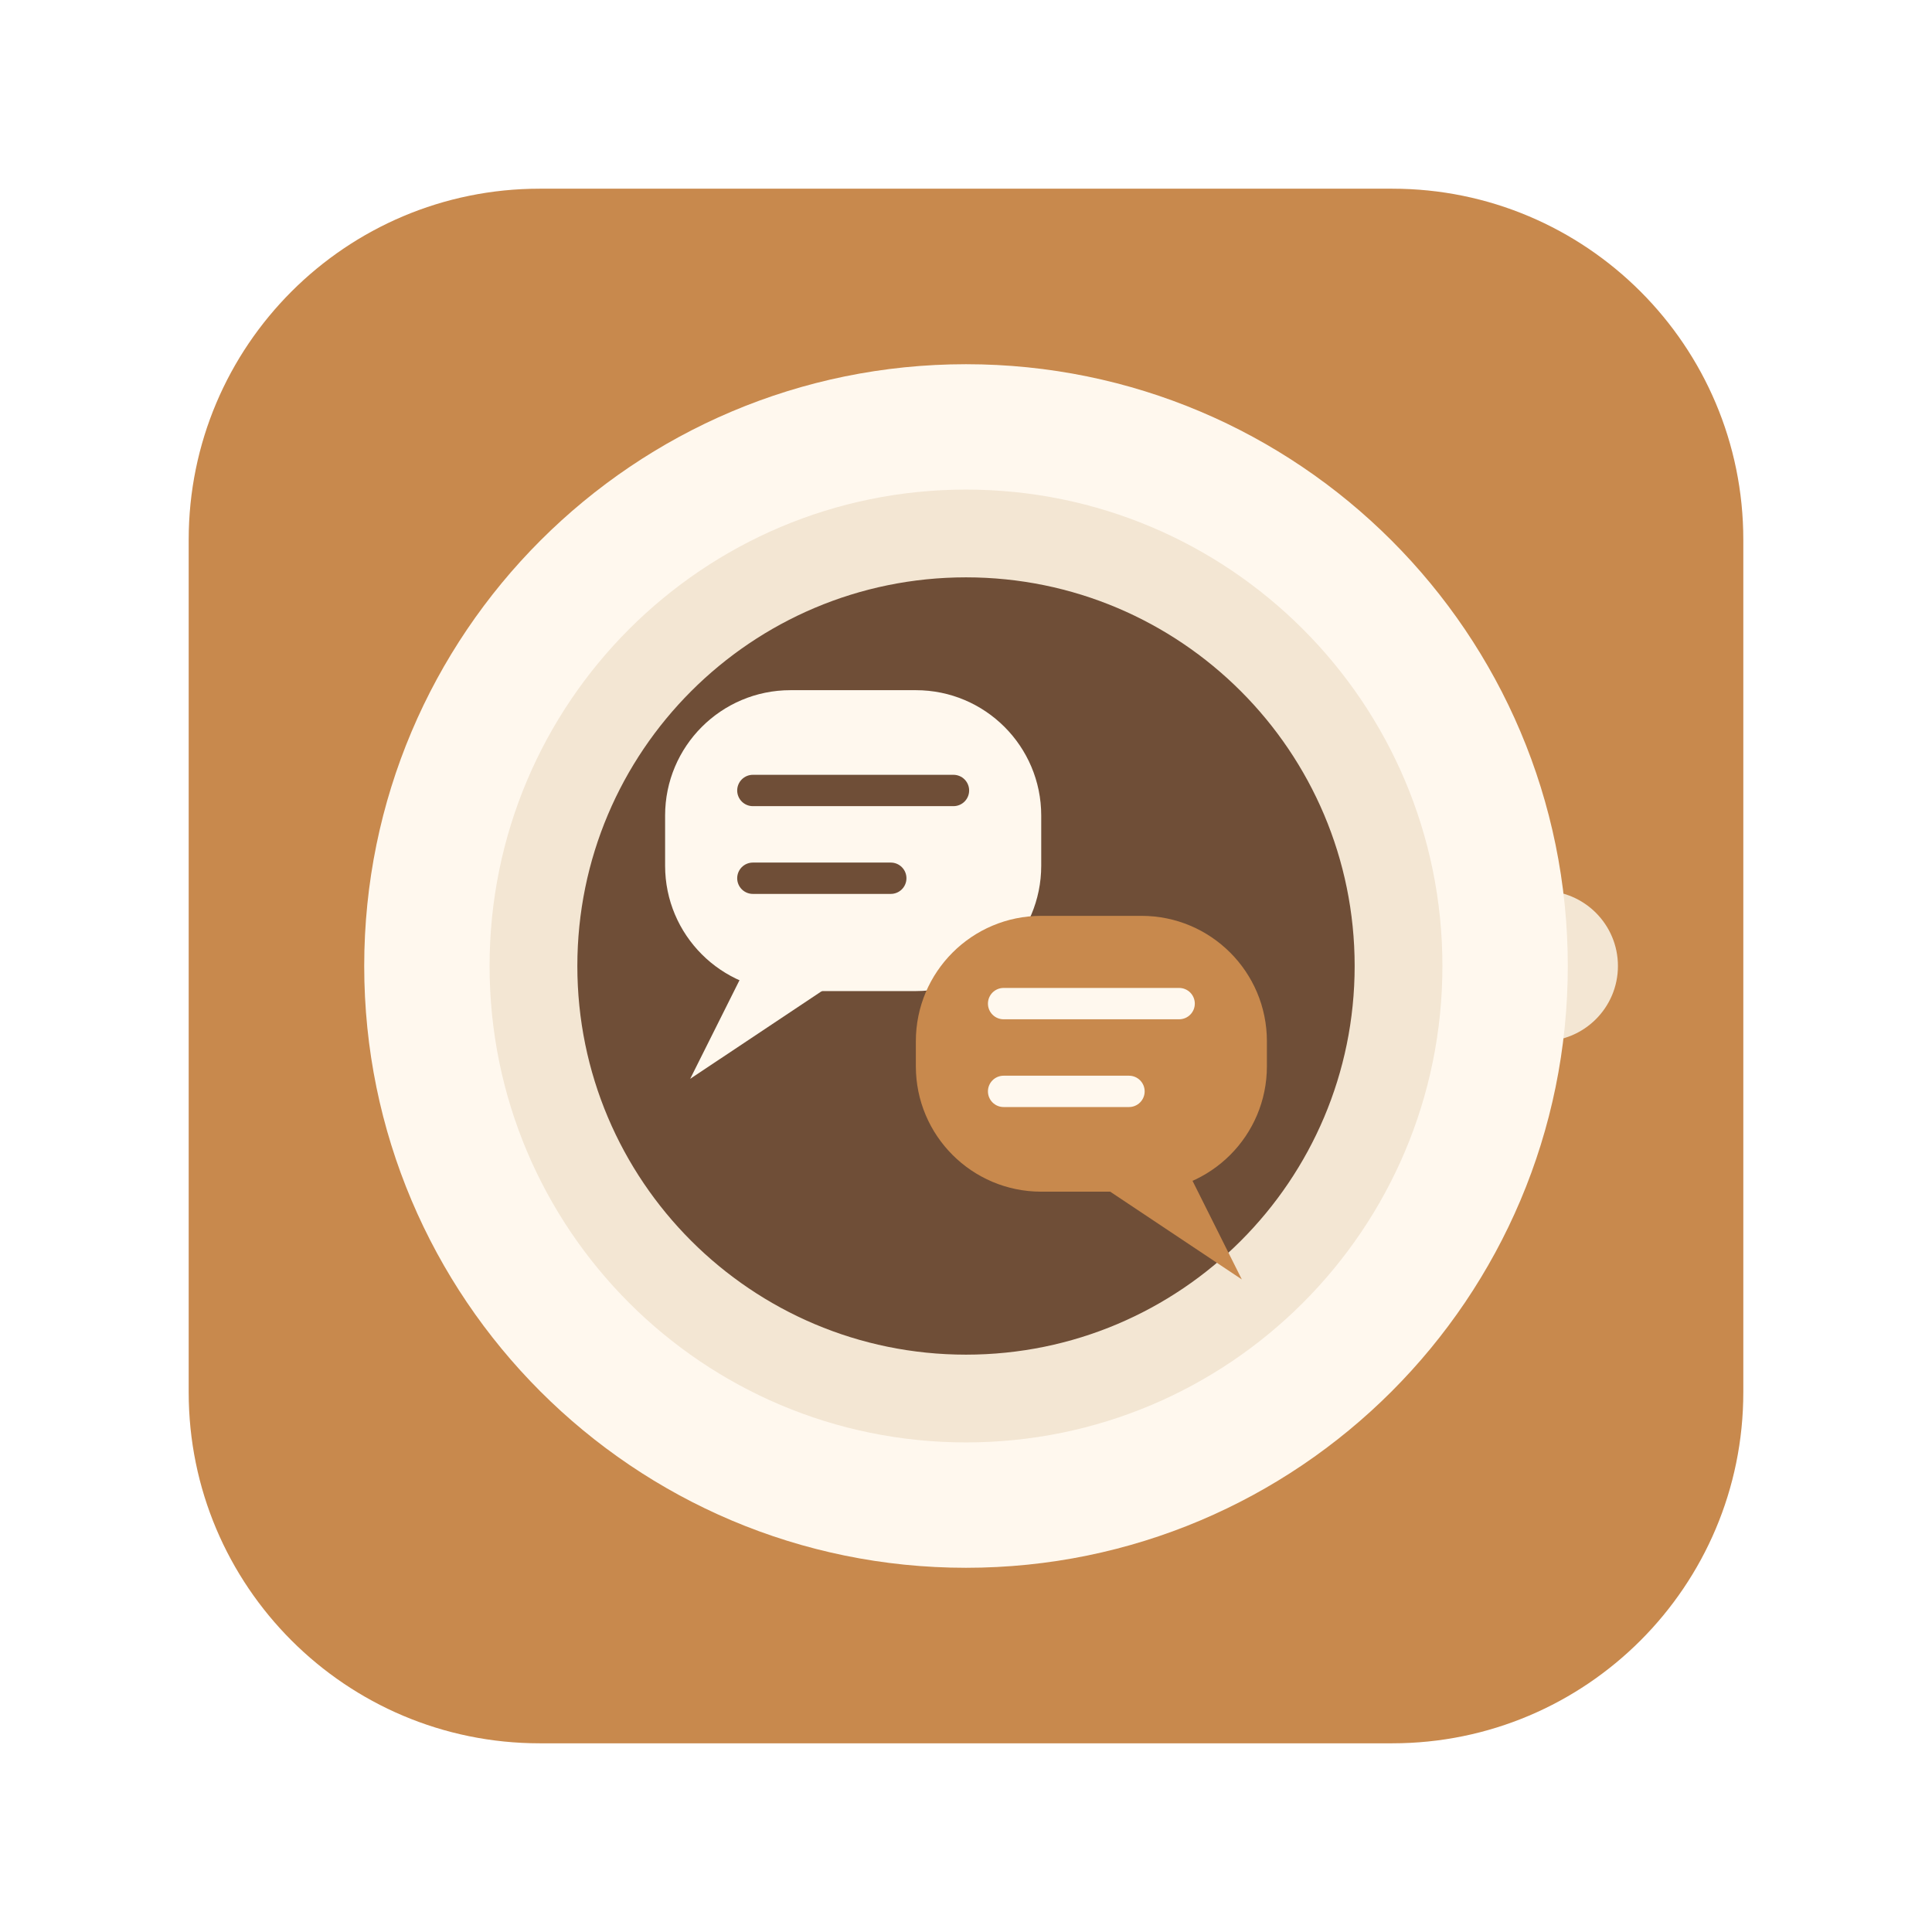
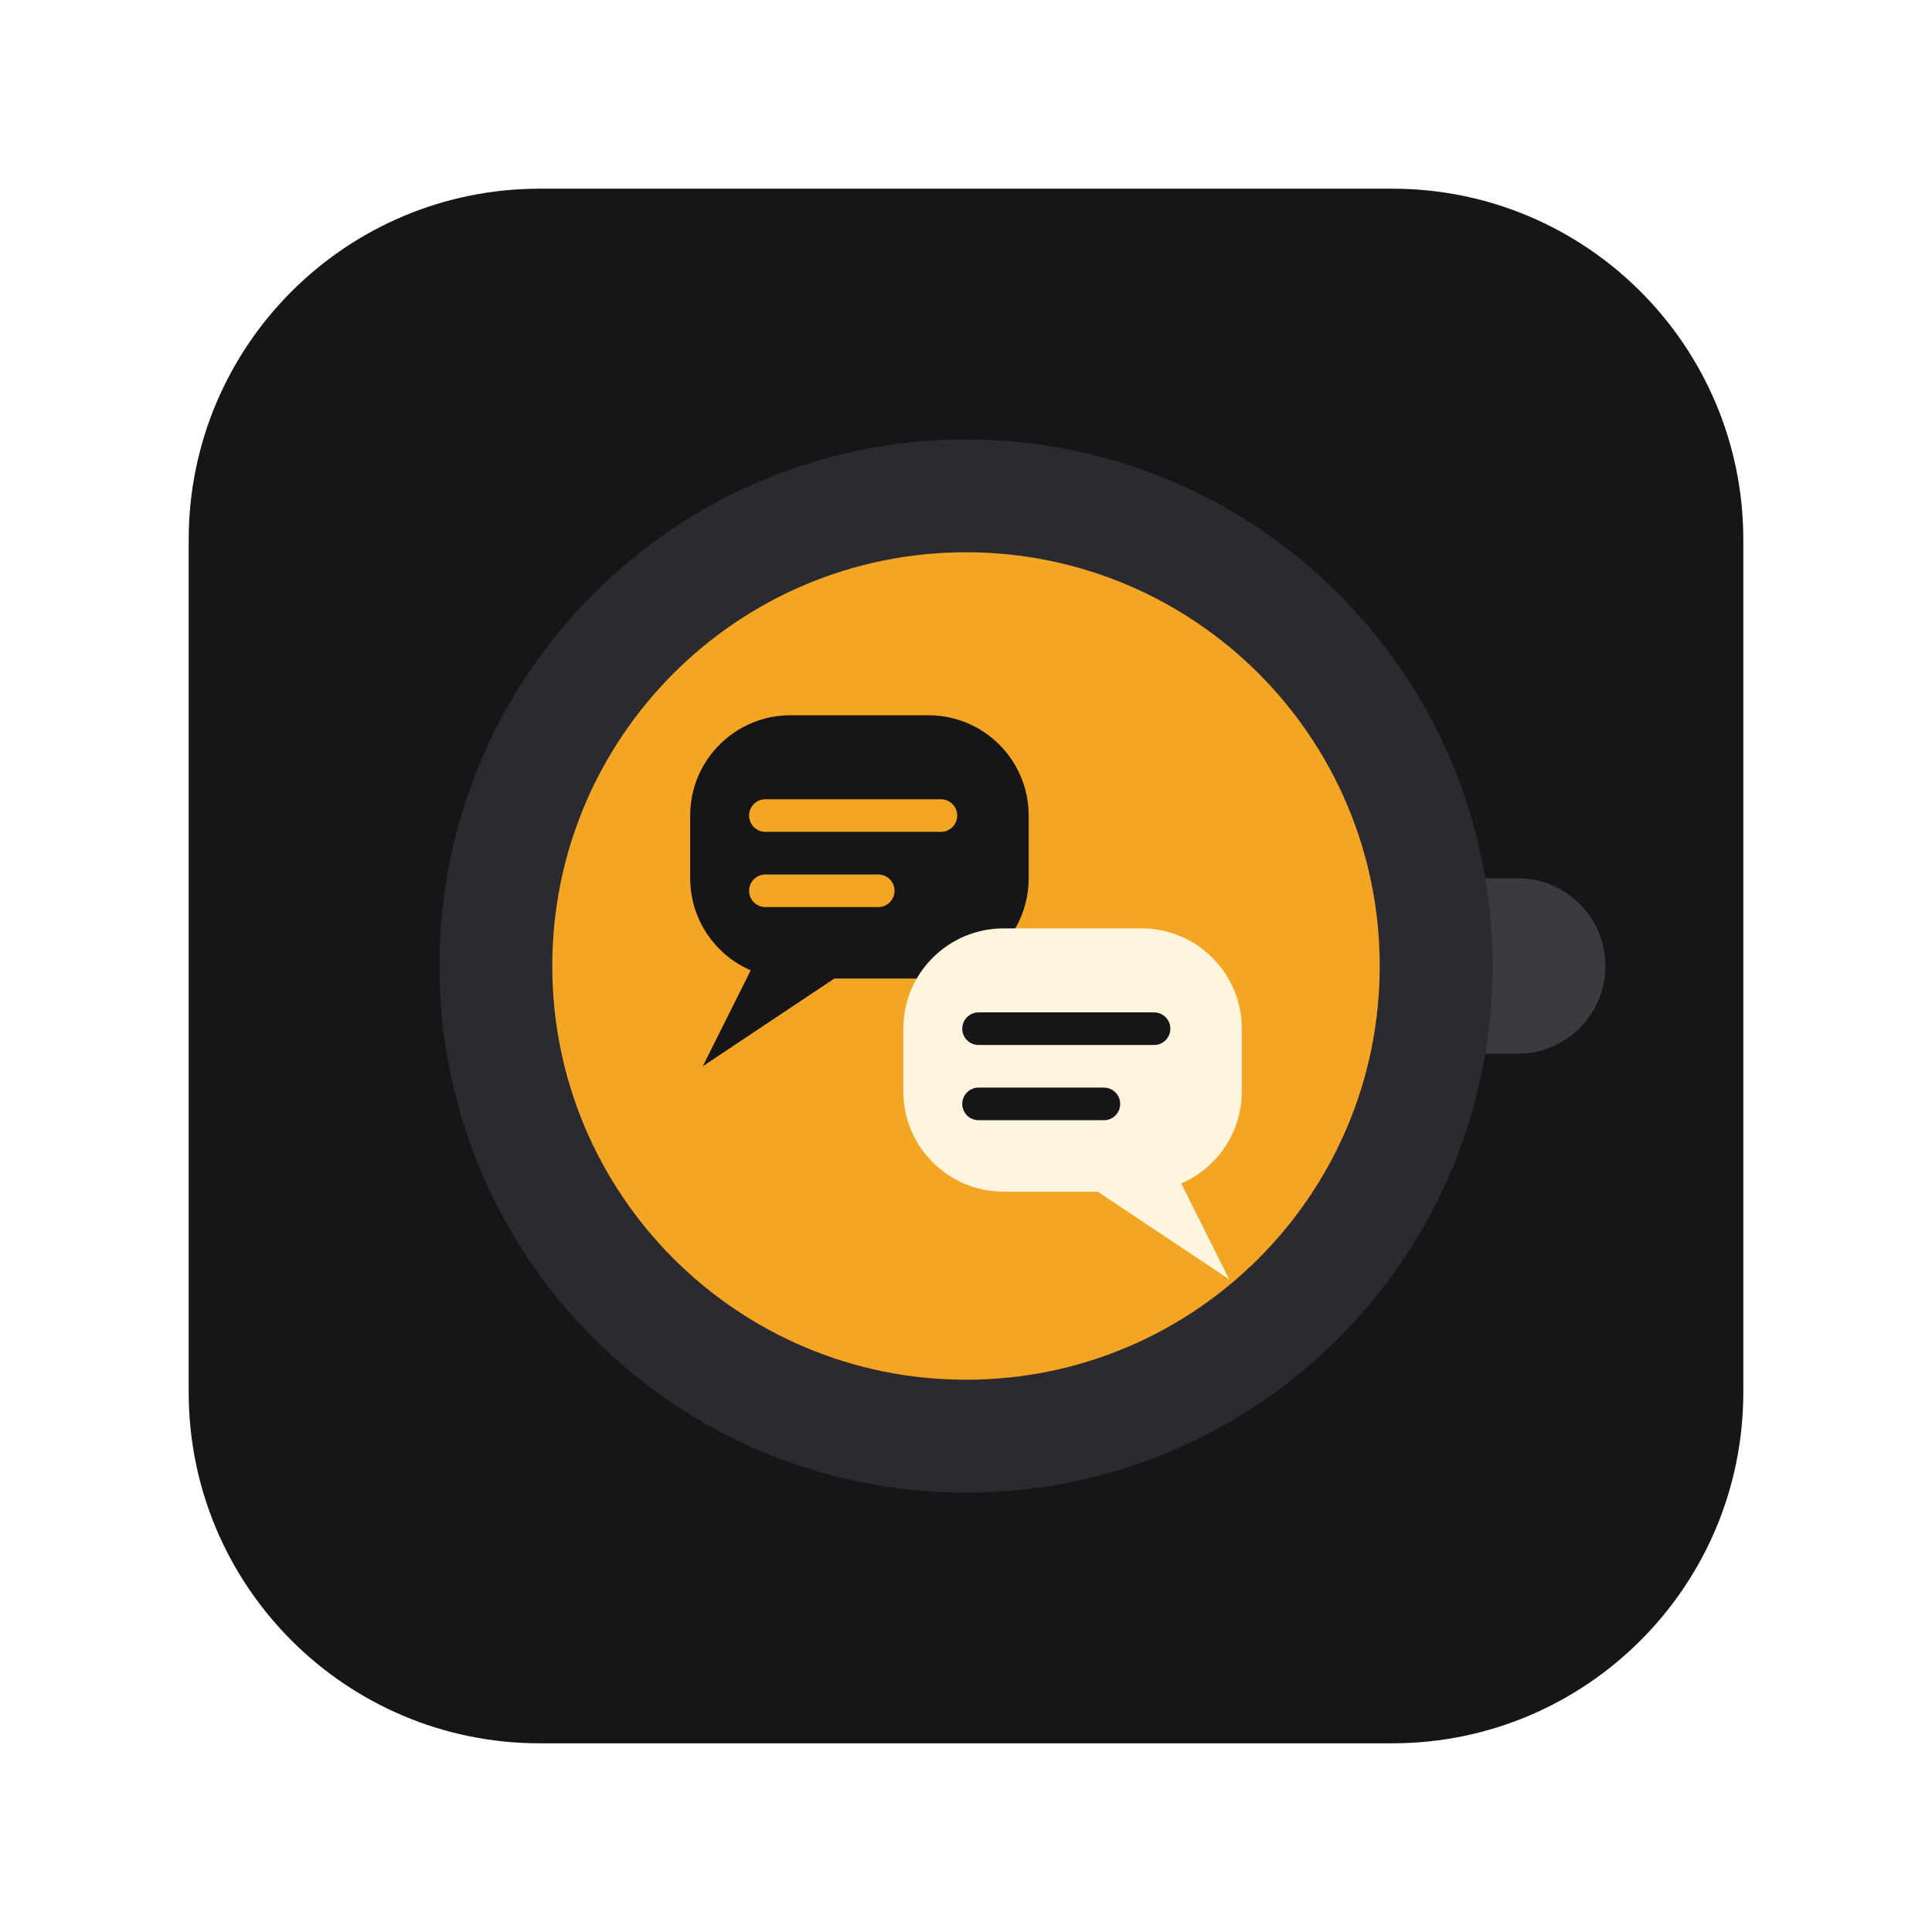
<svg xmlns="http://www.w3.org/2000/svg" viewBox="0 0 1024 1024">
-   <g transform="translate(512 512) scale(6.645)">
-     <rect x="-62" y="-62" width="124" height="124" rx="28" fill="#C8894D" />
-     <rect x="34" y="-6" width="18" height="12" rx="6" fill="#F3E6D3" />
-     <circle r="48" fill="#FFF8EE" />
-     <circle r="38" fill="#F3E6D3" />
-     <circle r="31" fill="#6F4E37" />
-     <rect x="-24" y="-22" width="30" height="24" rx="10" fill="#FFF8EE" />
-     <polygon points="-18,1 -22,9 -10,1" fill="#FFF8EE" />
-     <path d="M-17 -14 L-1 -14 M-17 -7 L-6 -7" fill="none" stroke="#6F4E37" stroke-width="2.5" stroke-linecap="round" />
-     <rect x="-4" y="-4" width="28" height="22" rx="10" fill="#C8894D" />
-     <polygon points="18,17 22,25 10,17" fill="#C8894D" />
-     <path d="M3 3 L17 3 M3 10 L13 10" fill="none" stroke="#FFF8EE" stroke-width="2.5" stroke-linecap="round" />
+   <g transform="translate(512 512) scale(6.645) translate(-62 -62)">
+     <rect width="124" height="124" rx="28" fill="#161619" />
+     <rect x="96" y="55" width="17" height="14" rx="7" fill="#3A3A40" />
+     <circle cx="62" cy="62" r="42" fill="#2A2A30" />
+     <circle cx="62" cy="62" r="33" fill="#F5A524" />
+     <rect x="40" y="42" width="27" height="21" rx="8" fill="#161619" />
+     <polygon points="45,62 41,70 53,62" fill="#161619" />
+     <path d="M46 50 H60 M46 56 H55" stroke="#F5A524" stroke-width="2.6" stroke-linecap="round" />
+     <rect x="57" y="59" width="27" height="21" rx="8" fill="#FFF4DD" />
+     <polygon points="79,79 83,87 71,79" fill="#FFF4DD" />
+     <path d="M63 67 H77 M63 73 H73" stroke="#161619" stroke-width="2.6" stroke-linecap="round" />
  </g>
</svg>
